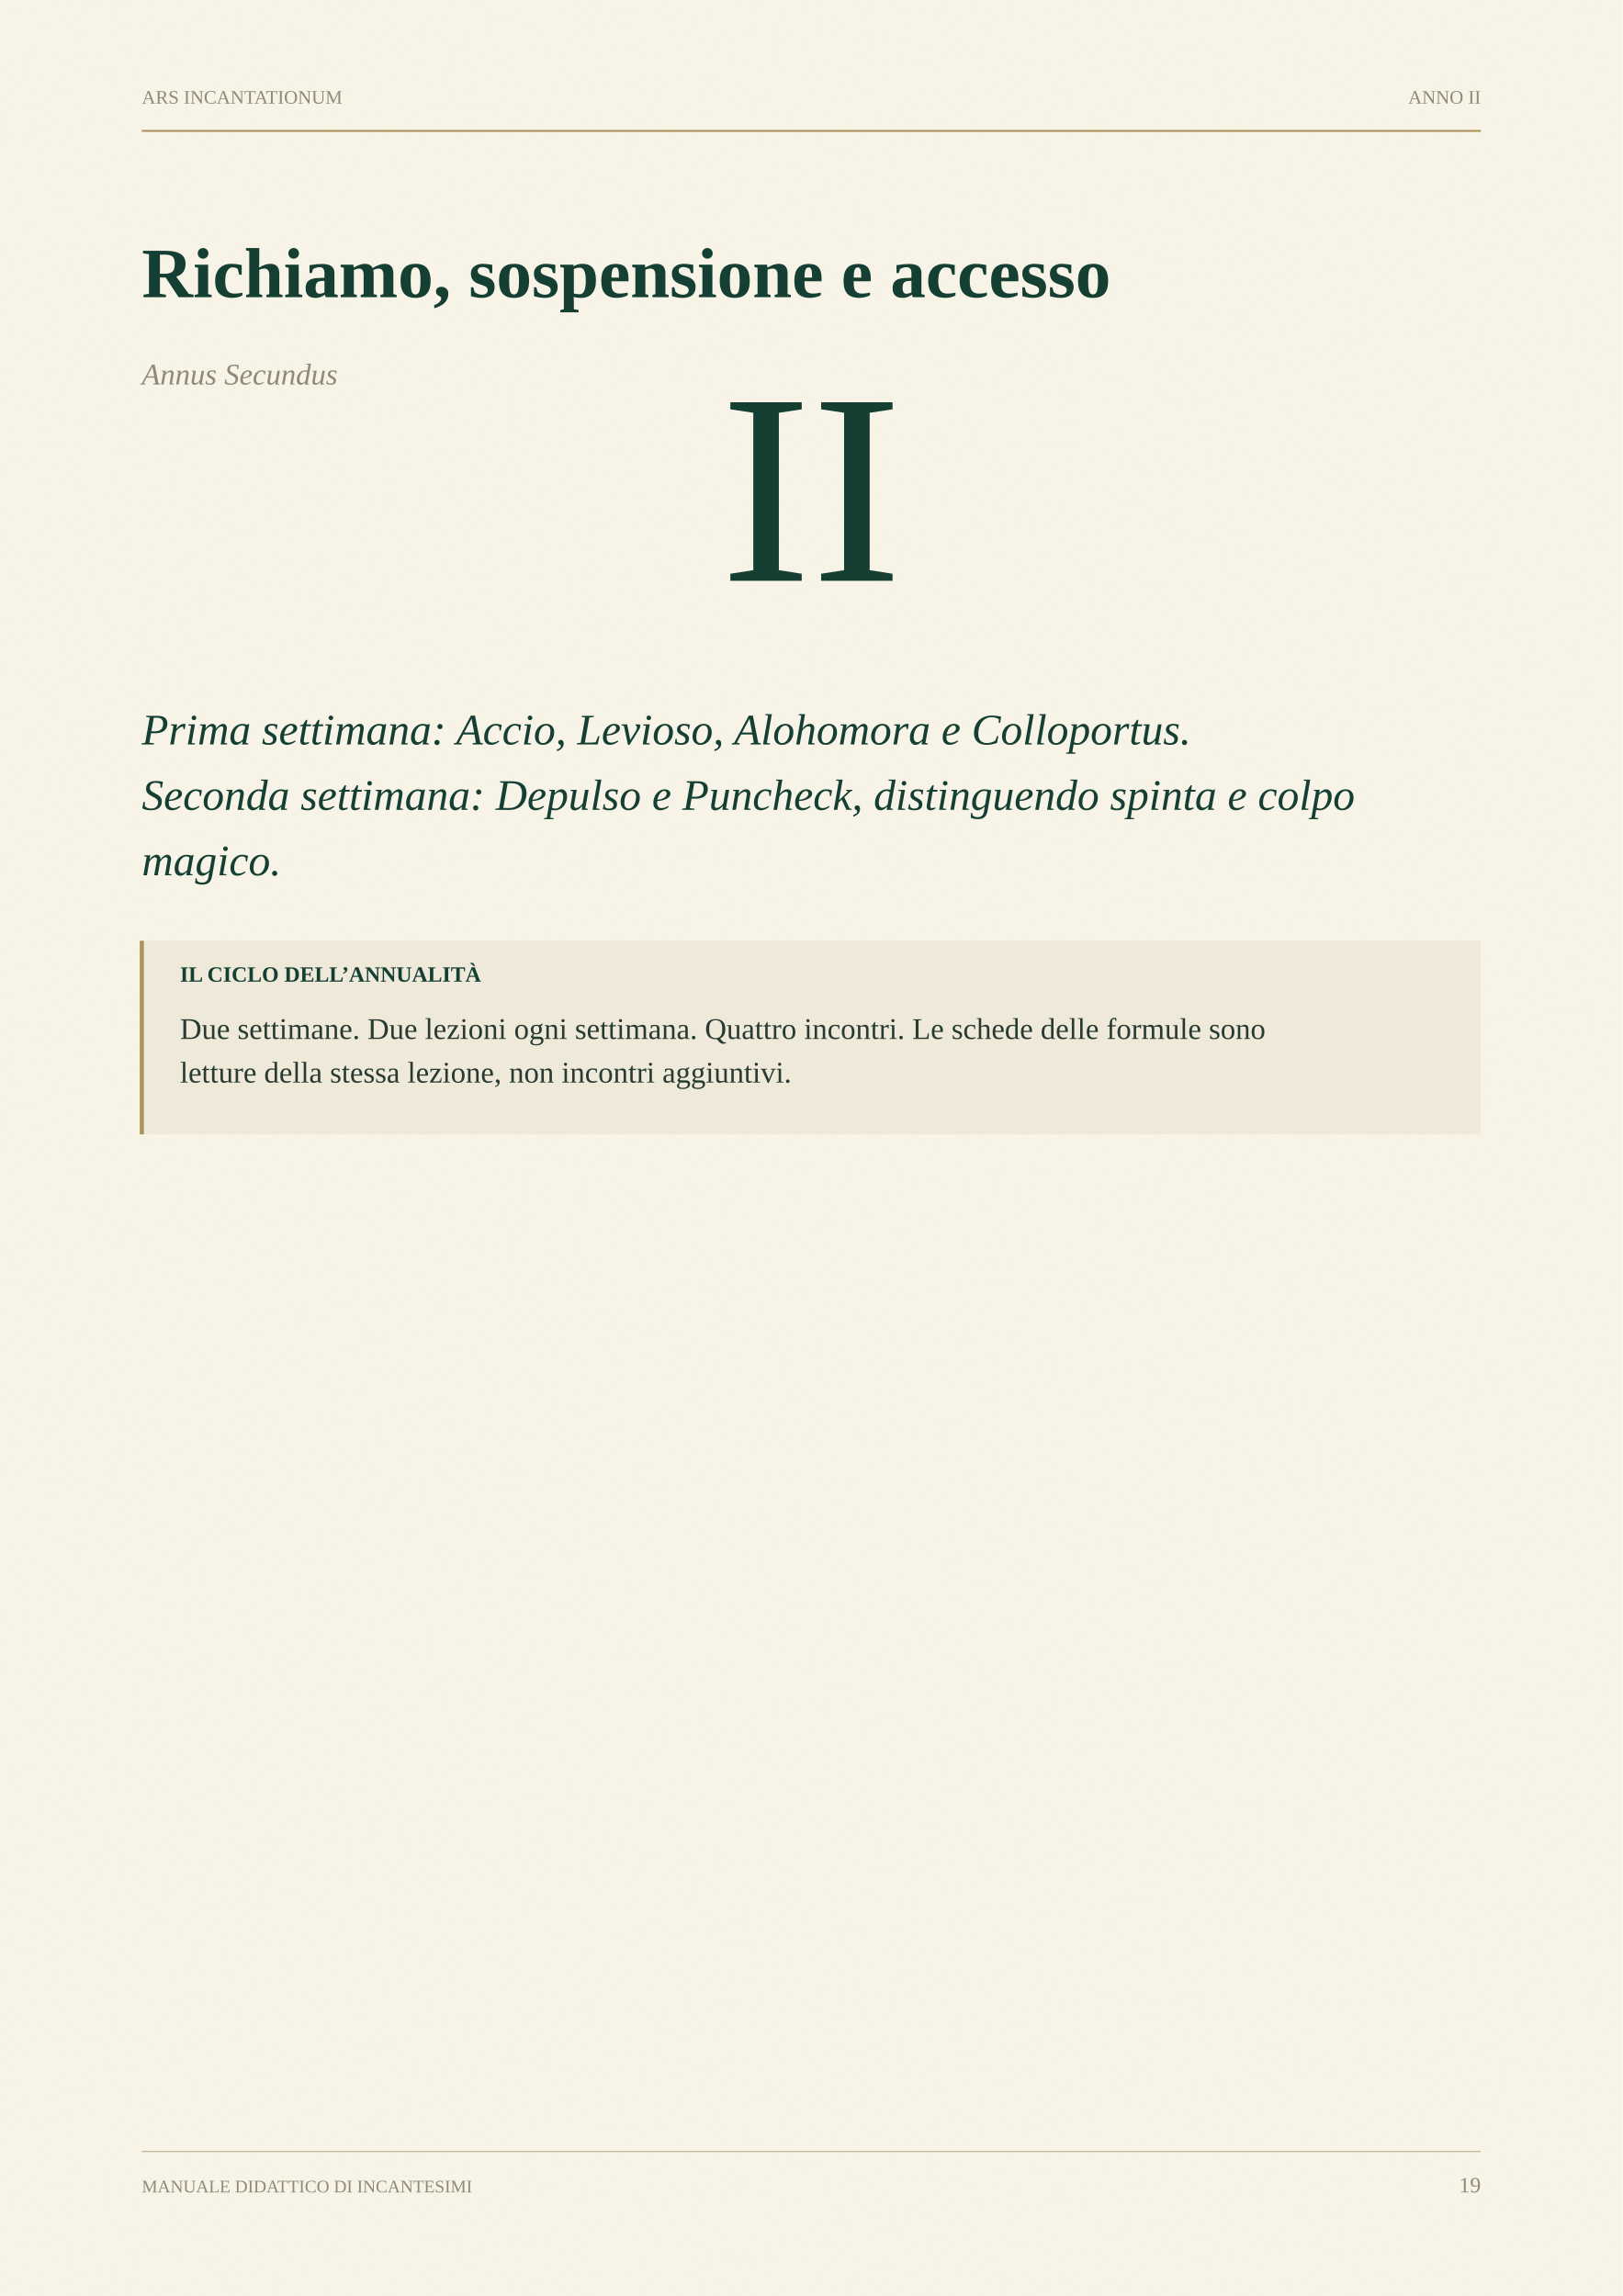
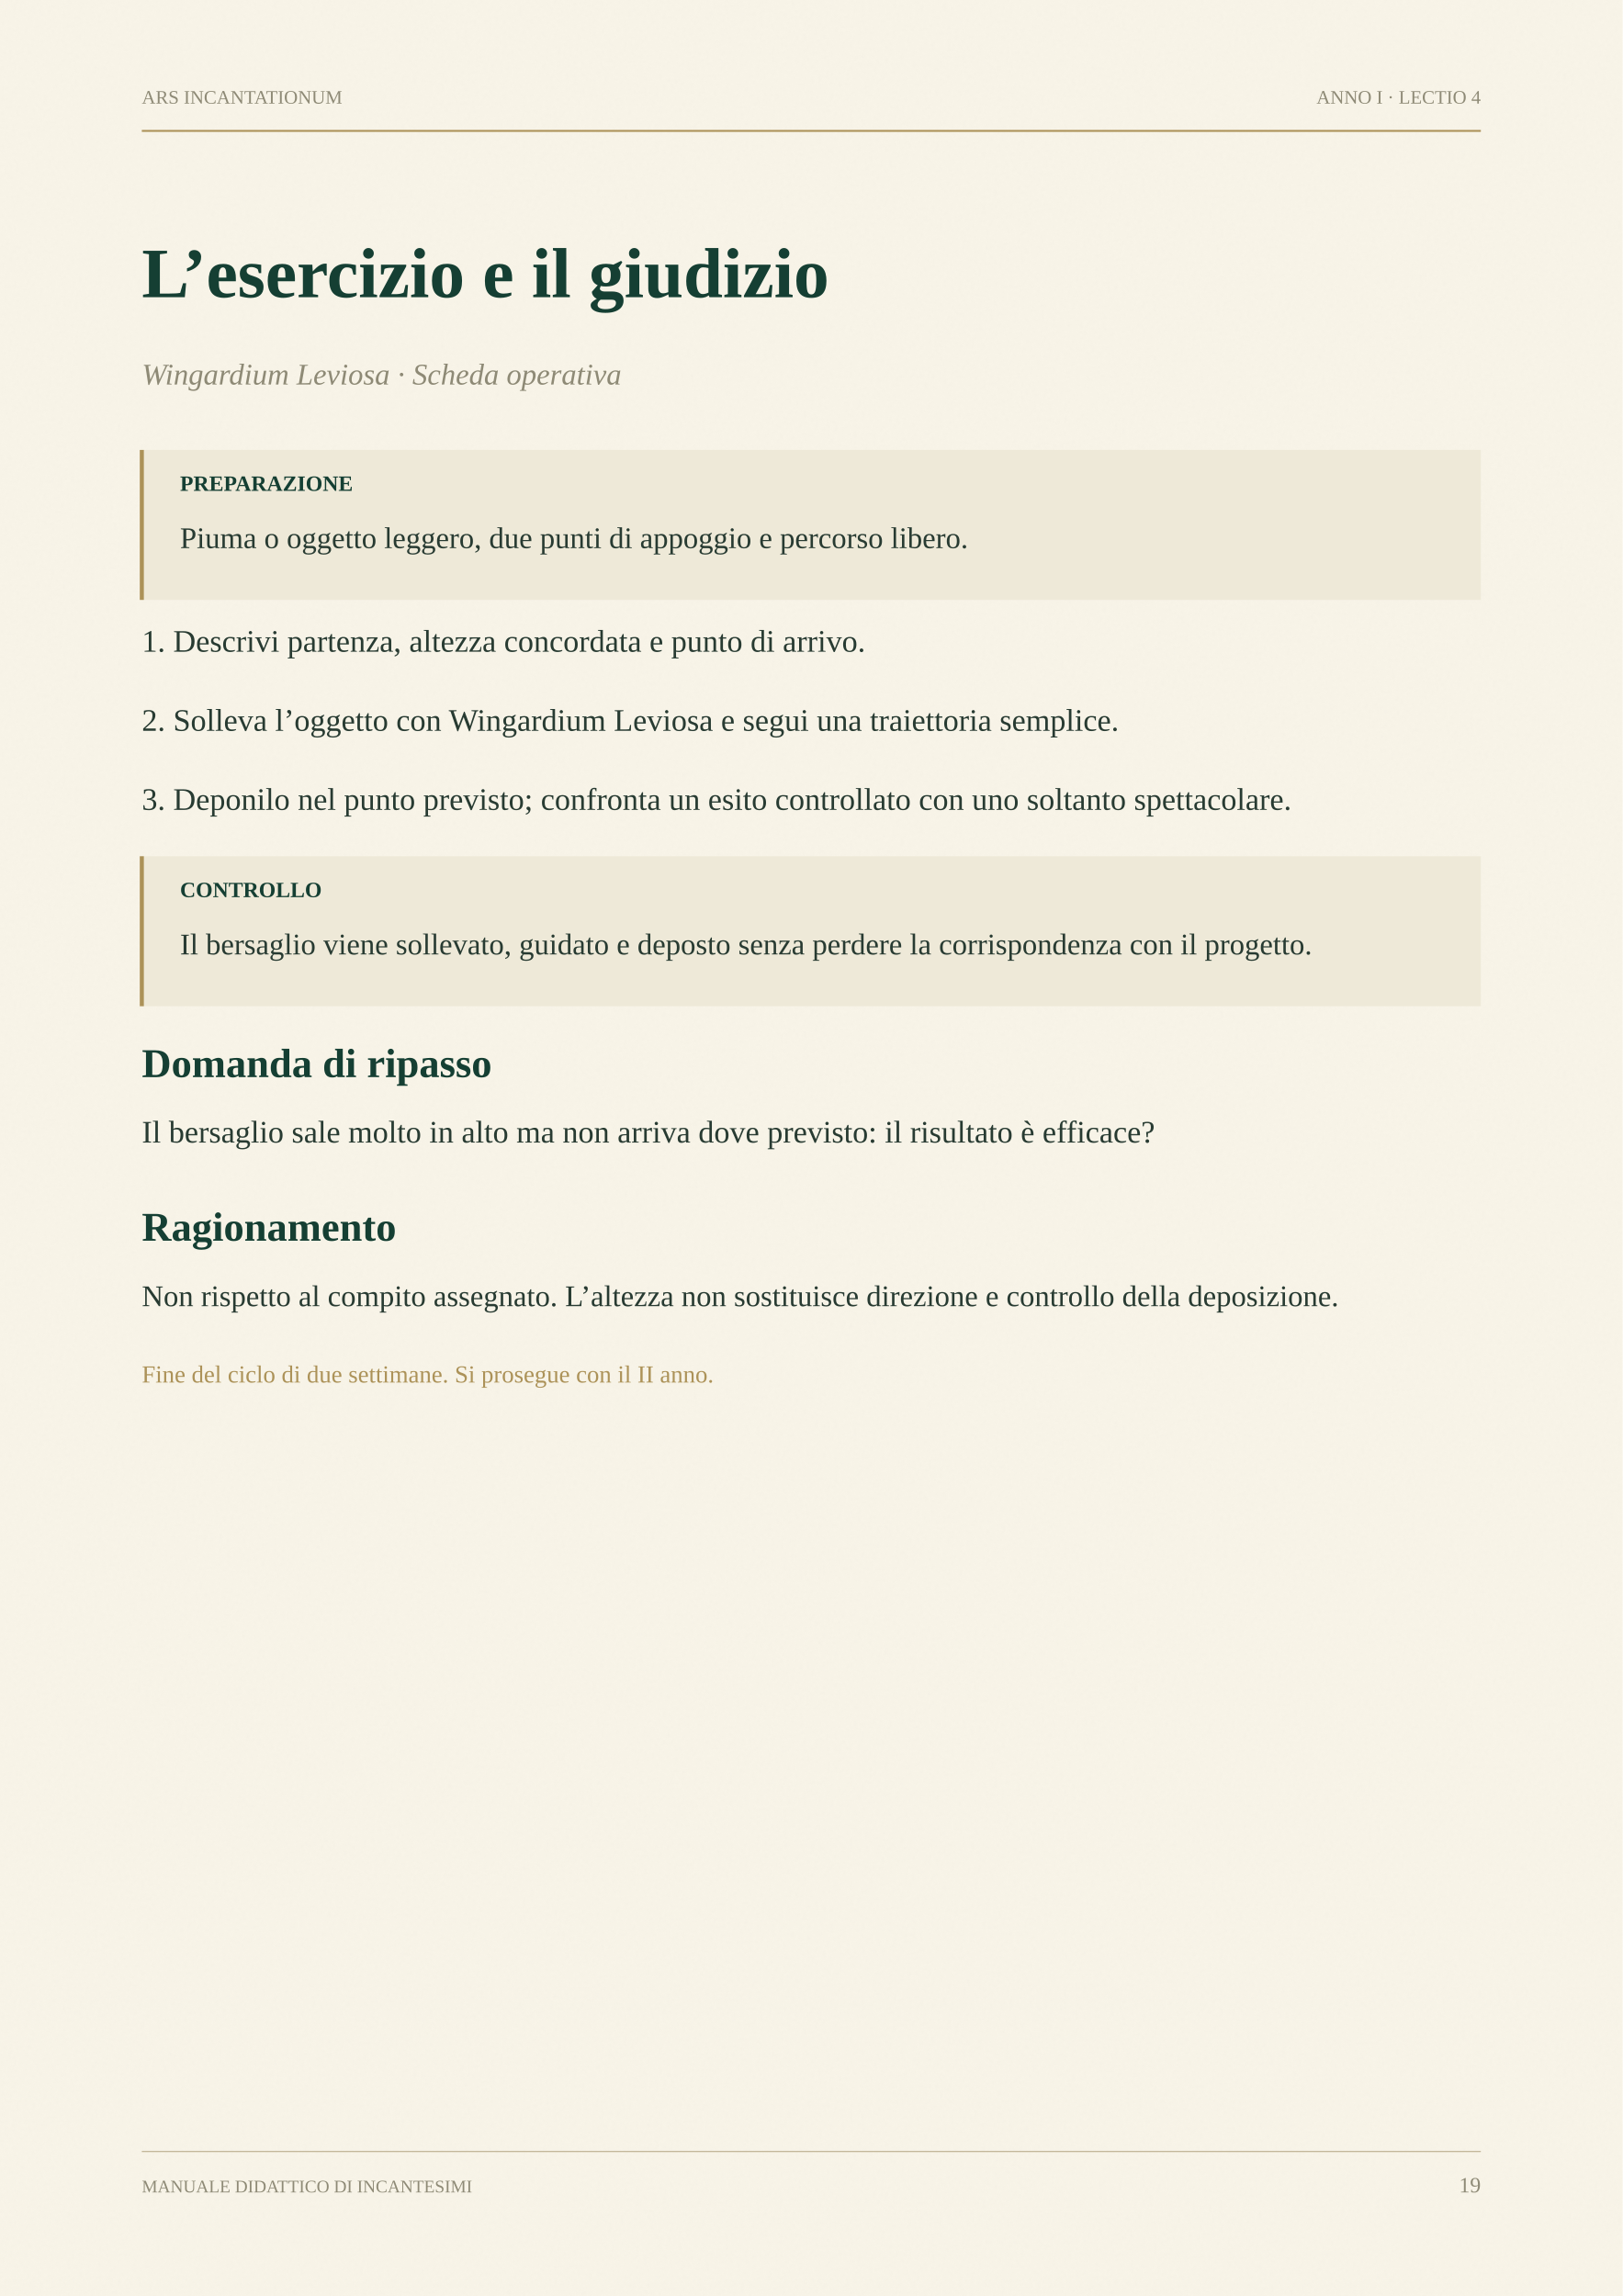
<svg xmlns="http://www.w3.org/2000/svg" width="595" height="842" viewBox="0 0 595 842">
  <defs>
    <filter id="grain">
      <feTurbulence type="fractalNoise" baseFrequency=".7" numOctaves="3" stitchTiles="stitch" />
      <feColorMatrix type="saturate" values="0" />
    </filter>
    <pattern id="paper" width="595" height="842" patternUnits="userSpaceOnUse">
      <rect width="595" height="842" filter="url(#grain)" opacity=".17" />
    </pattern>
    <linearGradient id="leather">
      <stop stop-color="#06271b" />
      <stop offset=".12" stop-color="#17583a" />
      <stop offset=".6" stop-color="#0c402a" />
      <stop offset="1" stop-color="#042015" />
    </linearGradient>
  </defs>
  <rect width="595" height="842" fill="#f8f4e8" />
  <rect width="595" height="842" fill="url(#paper)" opacity=".17" />
  <text x="52" y="38" font-family="Georgia, Times New Roman, serif" font-size="7" fill="#8e8a76">ARS INCANTATIONUM</text>
-   <text x="543" y="38" font-family="Georgia, Times New Roman, serif" font-size="7" fill="#8e8a76" text-anchor="end">ANNO II</text>
+   <text x="543" y="38" font-family="Georgia, Times New Roman, serif" font-size="7" fill="#8e8a76" text-anchor="end">ANNO I · LECTIO 4</text>
  <path d="M52 48H543" stroke="#ac9258" stroke-width=".7" />
-   <text x="52" y="109" font-family="Georgia, Times New Roman, serif" font-size="26" fill="#153f33" font-weight="bold">Richiamo, sospensione e accesso</text>
-   <text x="52" y="141" font-family="Georgia, Times New Roman, serif" font-size="11" fill="#8e8a76" font-style="italic">Annus Secundus</text>
-   <text x="297.5" y="213" font-family="Georgia, Times New Roman, serif" font-size="100" fill="#153f33" text-anchor="middle">II</text>
-   <text x="52" y="273" font-family="Georgia, Times New Roman, serif" font-size="16" fill="#153f33" font-style="italic">Prima settimana: Accio, Levioso, Alohomora e Colloportus.</text>
-   <text x="52" y="297" font-family="Georgia, Times New Roman, serif" font-size="16" fill="#153f33" font-style="italic">Seconda settimana: Depulso e Puncheck, distinguendo spinta e colpo</text>
-   <text x="52" y="321" font-family="Georgia, Times New Roman, serif" font-size="16" fill="#153f33" font-style="italic">magico.</text>
-   <rect x="52" y="345" width="491" height="71" fill="#eee9d8" />
-   <path d="M52 345v71" stroke="#ac9258" stroke-width="1.5" />
-   <text x="66" y="360" font-family="Georgia, Times New Roman, serif" font-size="8" fill="#153f33" font-weight="bold">IL CICLO DELL’ANNUALITÀ</text>
-   <text x="66" y="381" font-family="Georgia, Times New Roman, serif" font-size="11" fill="#283b32">Due settimane. Due lezioni ogni settimana. Quattro incontri. Le schede delle formule sono</text>
-   <text x="66" y="397" font-family="Georgia, Times New Roman, serif" font-size="11" fill="#283b32">letture della stessa lezione, non incontri aggiuntivi.</text>
+   <text x="52" y="109" font-family="Georgia, Times New Roman, serif" font-size="26" fill="#153f33" font-weight="bold">L’esercizio e il giudizio</text>
+   <text x="52" y="141" font-family="Georgia, Times New Roman, serif" font-size="11" fill="#8e8a76" font-style="italic">Wingardium Leviosa · Scheda operativa</text>
+   <rect x="52" y="165" width="491" height="55" fill="#eee9d8" />
+   <path d="M52 165v55" stroke="#ac9258" stroke-width="1.5" />
+   <text x="66" y="180" font-family="Georgia, Times New Roman, serif" font-size="8" fill="#153f33" font-weight="bold">PREPARAZIONE</text>
+   <text x="66" y="201" font-family="Georgia, Times New Roman, serif" font-size="11" fill="#283b32">Piuma o oggetto leggero, due punti di appoggio e percorso libero.</text>
+   <text x="52" y="239" font-family="Georgia, Times New Roman, serif" font-size="11.5" fill="#283b32">1. Descrivi partenza, altezza concordata e punto di arrivo.</text>
+   <text x="52" y="268" font-family="Georgia, Times New Roman, serif" font-size="11.5" fill="#283b32">2. Solleva l’oggetto con Wingardium Leviosa e segui una traiettoria semplice.</text>
+   <text x="52" y="297" font-family="Georgia, Times New Roman, serif" font-size="11.5" fill="#283b32">3. Deponilo nel punto previsto; confronta un esito controllato con uno soltanto spettacolare.</text>
+   <rect x="52" y="314" width="491" height="55" fill="#eee9d8" />
+   <path d="M52 314v55" stroke="#ac9258" stroke-width="1.5" />
+   <text x="66" y="329" font-family="Georgia, Times New Roman, serif" font-size="8" fill="#153f33" font-weight="bold">CONTROLLO</text>
+   <text x="66" y="350" font-family="Georgia, Times New Roman, serif" font-size="11" fill="#283b32">Il bersaglio viene sollevato, guidato e deposto senza perdere la corrispondenza con il progetto.</text>
+   <text x="52" y="395" font-family="Georgia, Times New Roman, serif" font-size="15" fill="#153f33" font-weight="bold">Domanda di ripasso</text>
+   <text x="52" y="419" font-family="Georgia, Times New Roman, serif" font-size="11.5" fill="#283b32">Il bersaglio sale molto in alto ma non arriva dove previsto: il risultato è efficace?</text>
+   <text x="52" y="455" font-family="Georgia, Times New Roman, serif" font-size="15" fill="#153f33" font-weight="bold">Ragionamento</text>
+   <text x="52" y="479" font-family="Georgia, Times New Roman, serif" font-size="11" fill="#283b32">Non rispetto al compito assegnato. L’altezza non sostituisce direzione e controllo della deposizione.</text>
+   <text x="52" y="507" font-family="Georgia, Times New Roman, serif" font-size="9" fill="#ac9258">Fine del ciclo di due settimane. Si prosegue con il II anno.</text>
  <path d="M52 789H543" stroke="#c3b89b" stroke-width=".45" />
  <text x="52" y="804" font-family="Georgia, Times New Roman, serif" font-size="6.5" fill="#8e8a76">MANUALE DIDATTICO DI INCANTESIMI</text>
  <text x="543" y="804" font-family="Georgia, Times New Roman, serif" font-size="8" fill="#8e8a76" text-anchor="end">19</text>
</svg>
